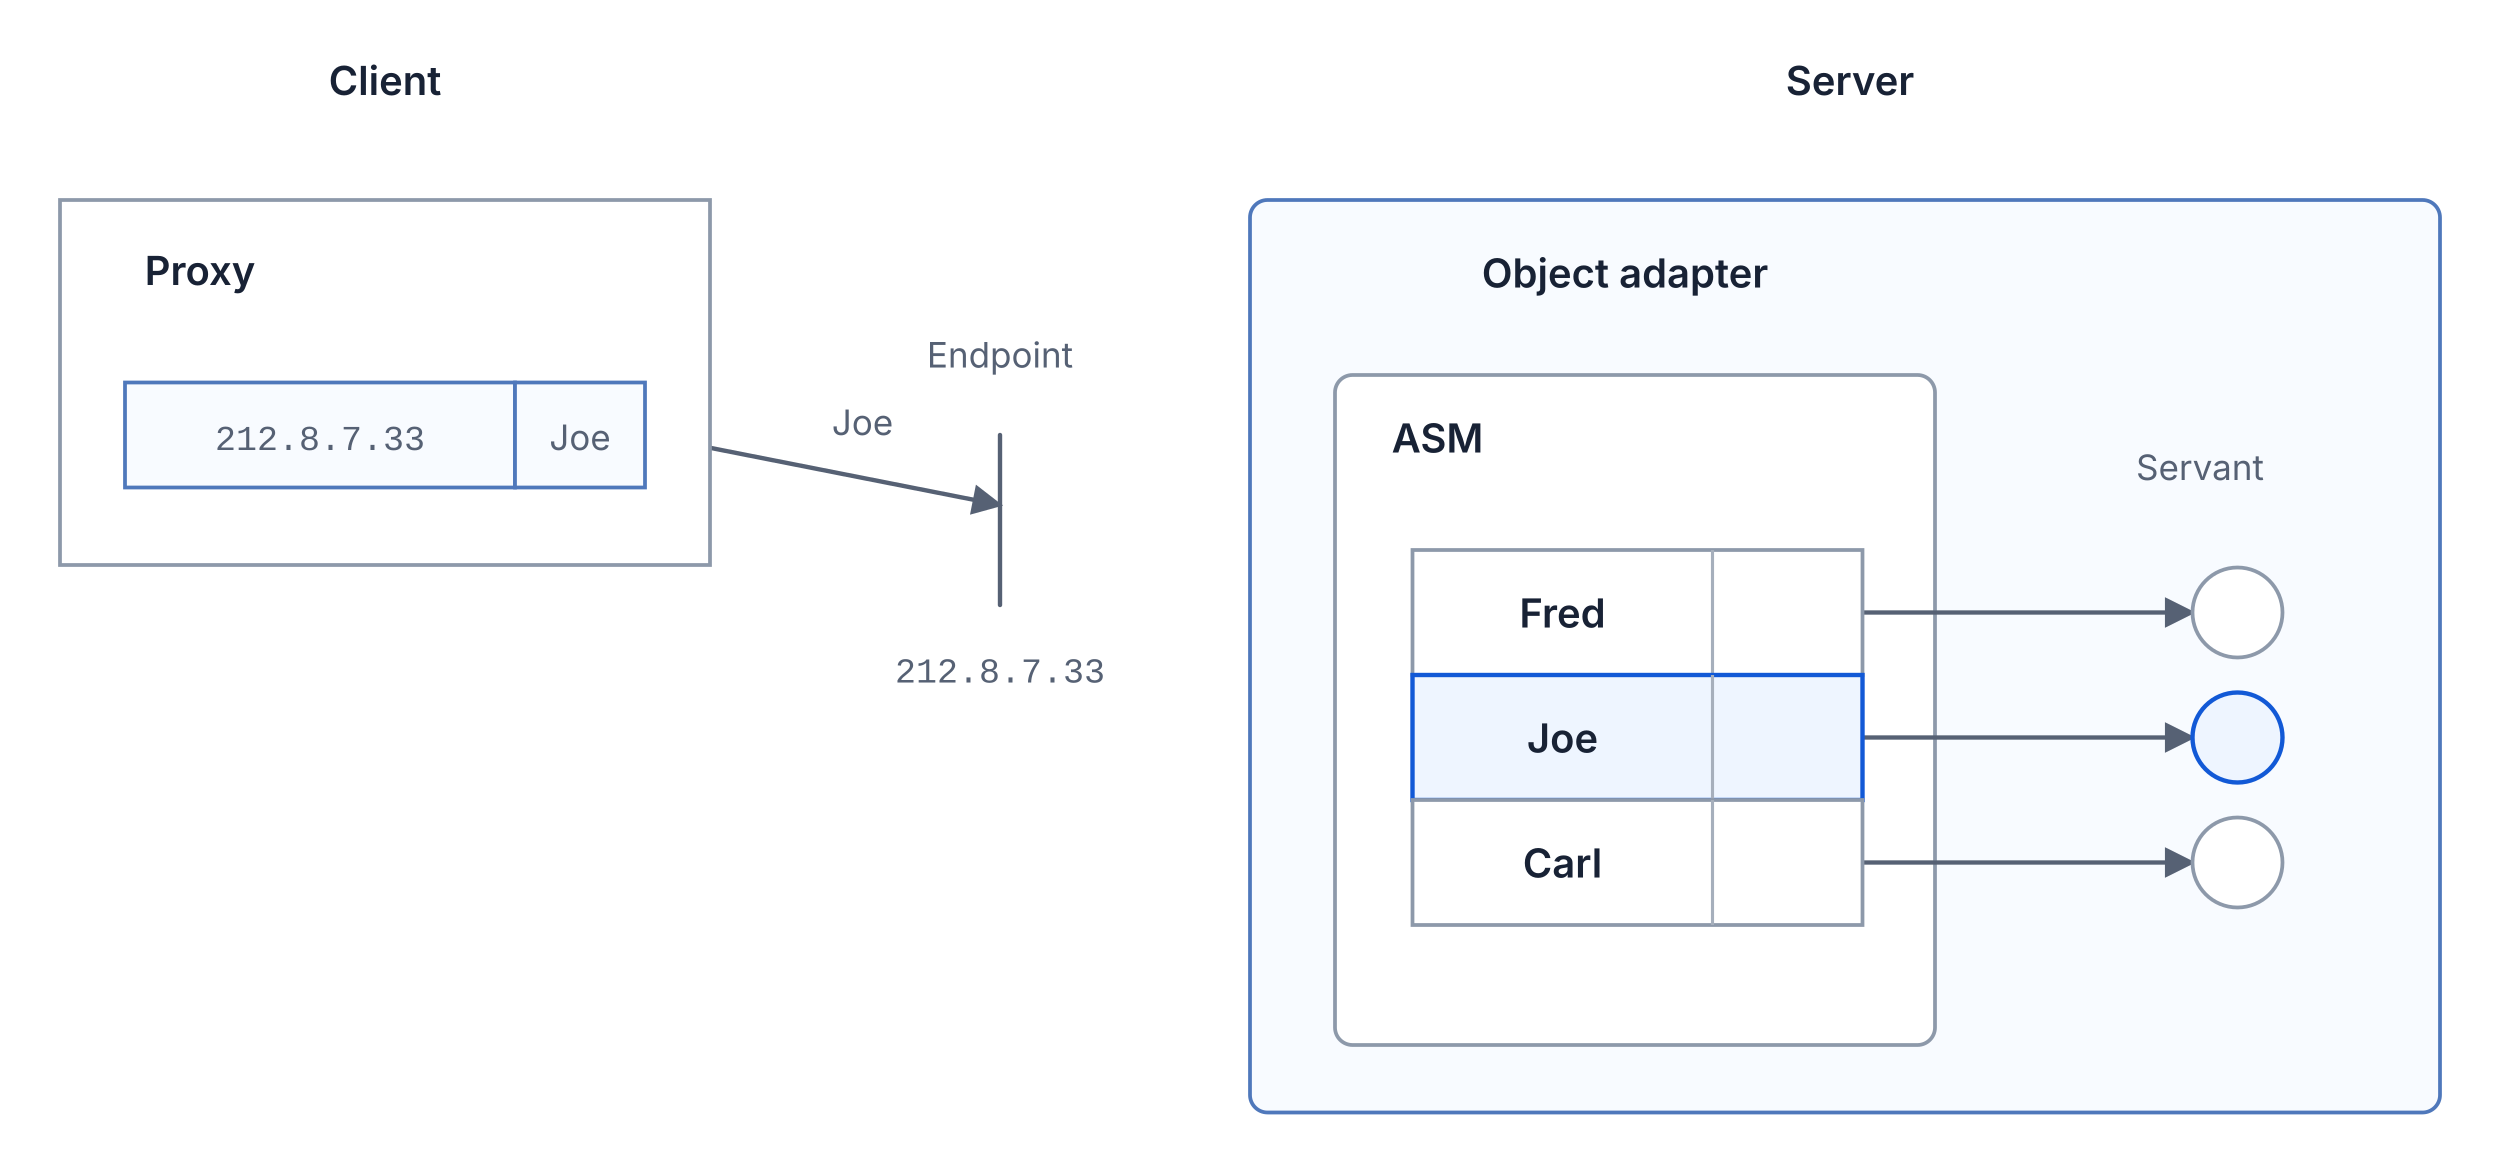
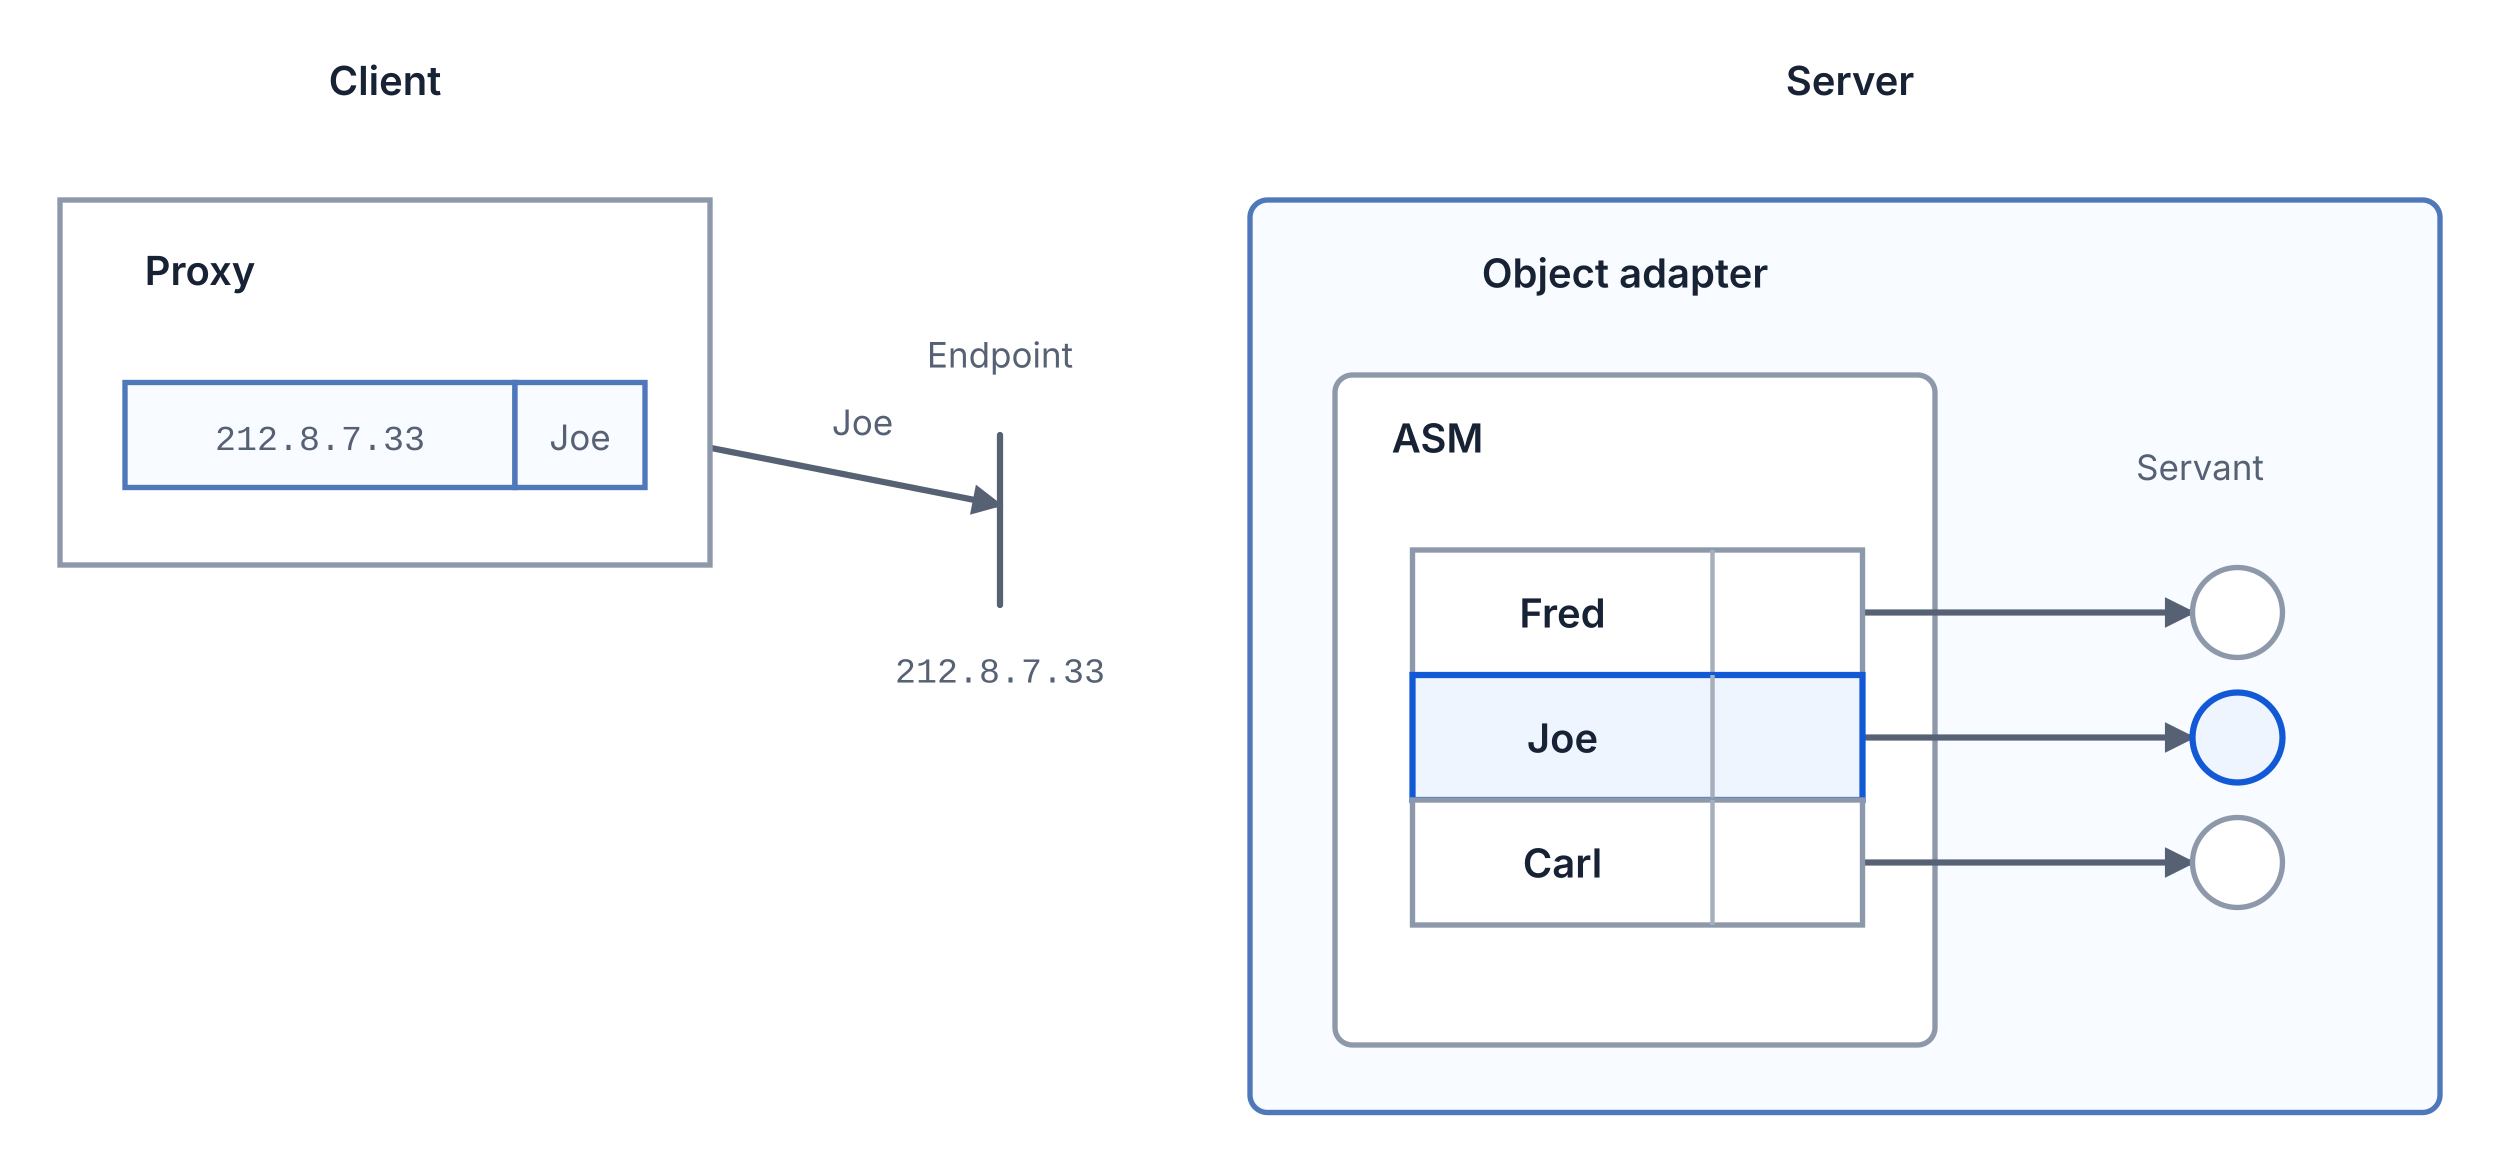
- <svg xmlns="http://www.w3.org/2000/svg" viewBox="0 0 1000 470" role="img" aria-labelledby="title description">
+ <svg xmlns="http://www.w3.org/2000/svg" width="700" height="329" viewBox="0 0 1000 470" role="img" aria-labelledby="title description">
  <defs>
    <marker id="arrow" viewBox="0 0 8 8" refX="7.2" refY="4" markerWidth="7" markerHeight="7" orient="auto-start-reverse">
      <path d="M 0 0 L 8 4 L 0 8 Z" fill="#566174" />
    </marker>
  </defs>
  <style>
    text {
      fill: #182235;
      font-family: Inter, ui-sans-serif, system-ui, -apple-system, BlinkMacSystemFont, "Segoe UI", sans-serif;
    }
    .label {
      font-size: 16px;
      font-weight: 600;
      text-anchor: middle;
    }
    .annotation {
      fill: #566174;
      font-size: 14px;
      text-anchor: middle;
    }
    .code {
      font-family: ui-monospace, SFMono-Regular, Menlo, Monaco, Consolas, "Liberation Mono", monospace;
    }
    .application {
      fill: #ffffff;
      stroke: #8d99aa;
      stroke-width: 1.5;
    }
    .api {
      fill: #f8fbff;
      stroke: #4f78bb;
      stroke-width: 1.5;
    }
    .runtime {
      fill: #eef5ff;
      stroke: #1259d6;
      stroke-width: 1.75;
    }
    .connector {
      fill: none;
      stroke: #566174;
      stroke-width: 1.75;
      stroke-linecap: round;
      stroke-linejoin: round;
    }
    .one-way {
      marker-end: url(#arrow);
    }
    .divider {
      fill: none;
      stroke: #a6afbc;
      stroke-width: 1.25;
    }
  </style>
  <rect width="1000" height="470" fill="#ffffff" />
  <g id="boundaries" aria-hidden="true">
    <rect class="api" x="500" y="80" width="476" height="365" rx="7" vector-effect="non-scaling-stroke" />
    <rect class="application" x="534" y="150" width="240" height="268" rx="7" vector-effect="non-scaling-stroke" />
  </g>
  <g id="connectors" aria-hidden="true">
    <path class="connector one-way" d="M 725 245 L 877 245" vector-effect="non-scaling-stroke" />
    <path class="connector one-way" d="M 725 295 L 877 295" vector-effect="non-scaling-stroke" />
    <path class="connector one-way" d="M 725 345 L 877 345" vector-effect="non-scaling-stroke" />
    <path class="connector one-way" d="M 258 174 L 400 202" vector-effect="non-scaling-stroke" />
    <path class="connector" d="M 400 174 V 242" vector-effect="non-scaling-stroke" />
  </g>
  <g id="components" aria-hidden="true">
    <rect class="application" x="24" y="80" width="260" height="146" rx="0" vector-effect="non-scaling-stroke" />
    <rect class="api" x="50" y="153" width="156" height="42" rx="0" vector-effect="non-scaling-stroke" />
    <rect class="api" x="206" y="153" width="52" height="42" rx="0" vector-effect="non-scaling-stroke" />
    <rect class="application" x="565" y="220" width="180" height="50" rx="0" vector-effect="non-scaling-stroke" />
    <path class="divider" d="M 685 220 V 270" vector-effect="non-scaling-stroke" />
    <circle class="application" cx="895" cy="245" r="18" vector-effect="non-scaling-stroke" />
    <rect class="runtime" x="565" y="270" width="180" height="50" rx="0" vector-effect="non-scaling-stroke" />
    <path class="divider" d="M 685 270 V 320" vector-effect="non-scaling-stroke" />
    <circle class="runtime" cx="895" cy="295" r="18" vector-effect="non-scaling-stroke" />
    <rect class="application" x="565" y="320" width="180" height="50" rx="0" vector-effect="non-scaling-stroke" />
    <path class="divider" d="M 685 320 V 370" vector-effect="non-scaling-stroke" />
    <circle class="application" cx="895" cy="345" r="18" vector-effect="non-scaling-stroke" />
  </g>
  <g id="labels">
    <text class="label" x="154" y="38">Client</text>
    <text class="label" x="740" y="38">Server</text>
    <text class="label" x="80" y="114">Proxy</text>
    <text class="annotation code" x="128" y="180">212.8.7.33</text>
    <text class="annotation" x="232" y="180">Joe</text>
    <text class="label" x="650" y="115">Object adapter</text>
    <text class="label" x="575" y="181">ASM</text>
    <text class="annotation" x="880" y="192">Servant</text>
    <text class="label" x="625" y="251">Fred</text>
    <text class="label" x="625" y="301">Joe</text>
    <text class="label" x="625" y="351">Carl</text>
    <rect x="325.0" y="158" width="40" height="24" rx="4" fill="#ffffff" />
    <text class="annotation" x="345" y="174">Joe</text>
    <text class="annotation" x="400" y="147">Endpoint</text>
    <text class="annotation code" x="400" y="273">212.8.7.33</text>
  </g>
</svg>
